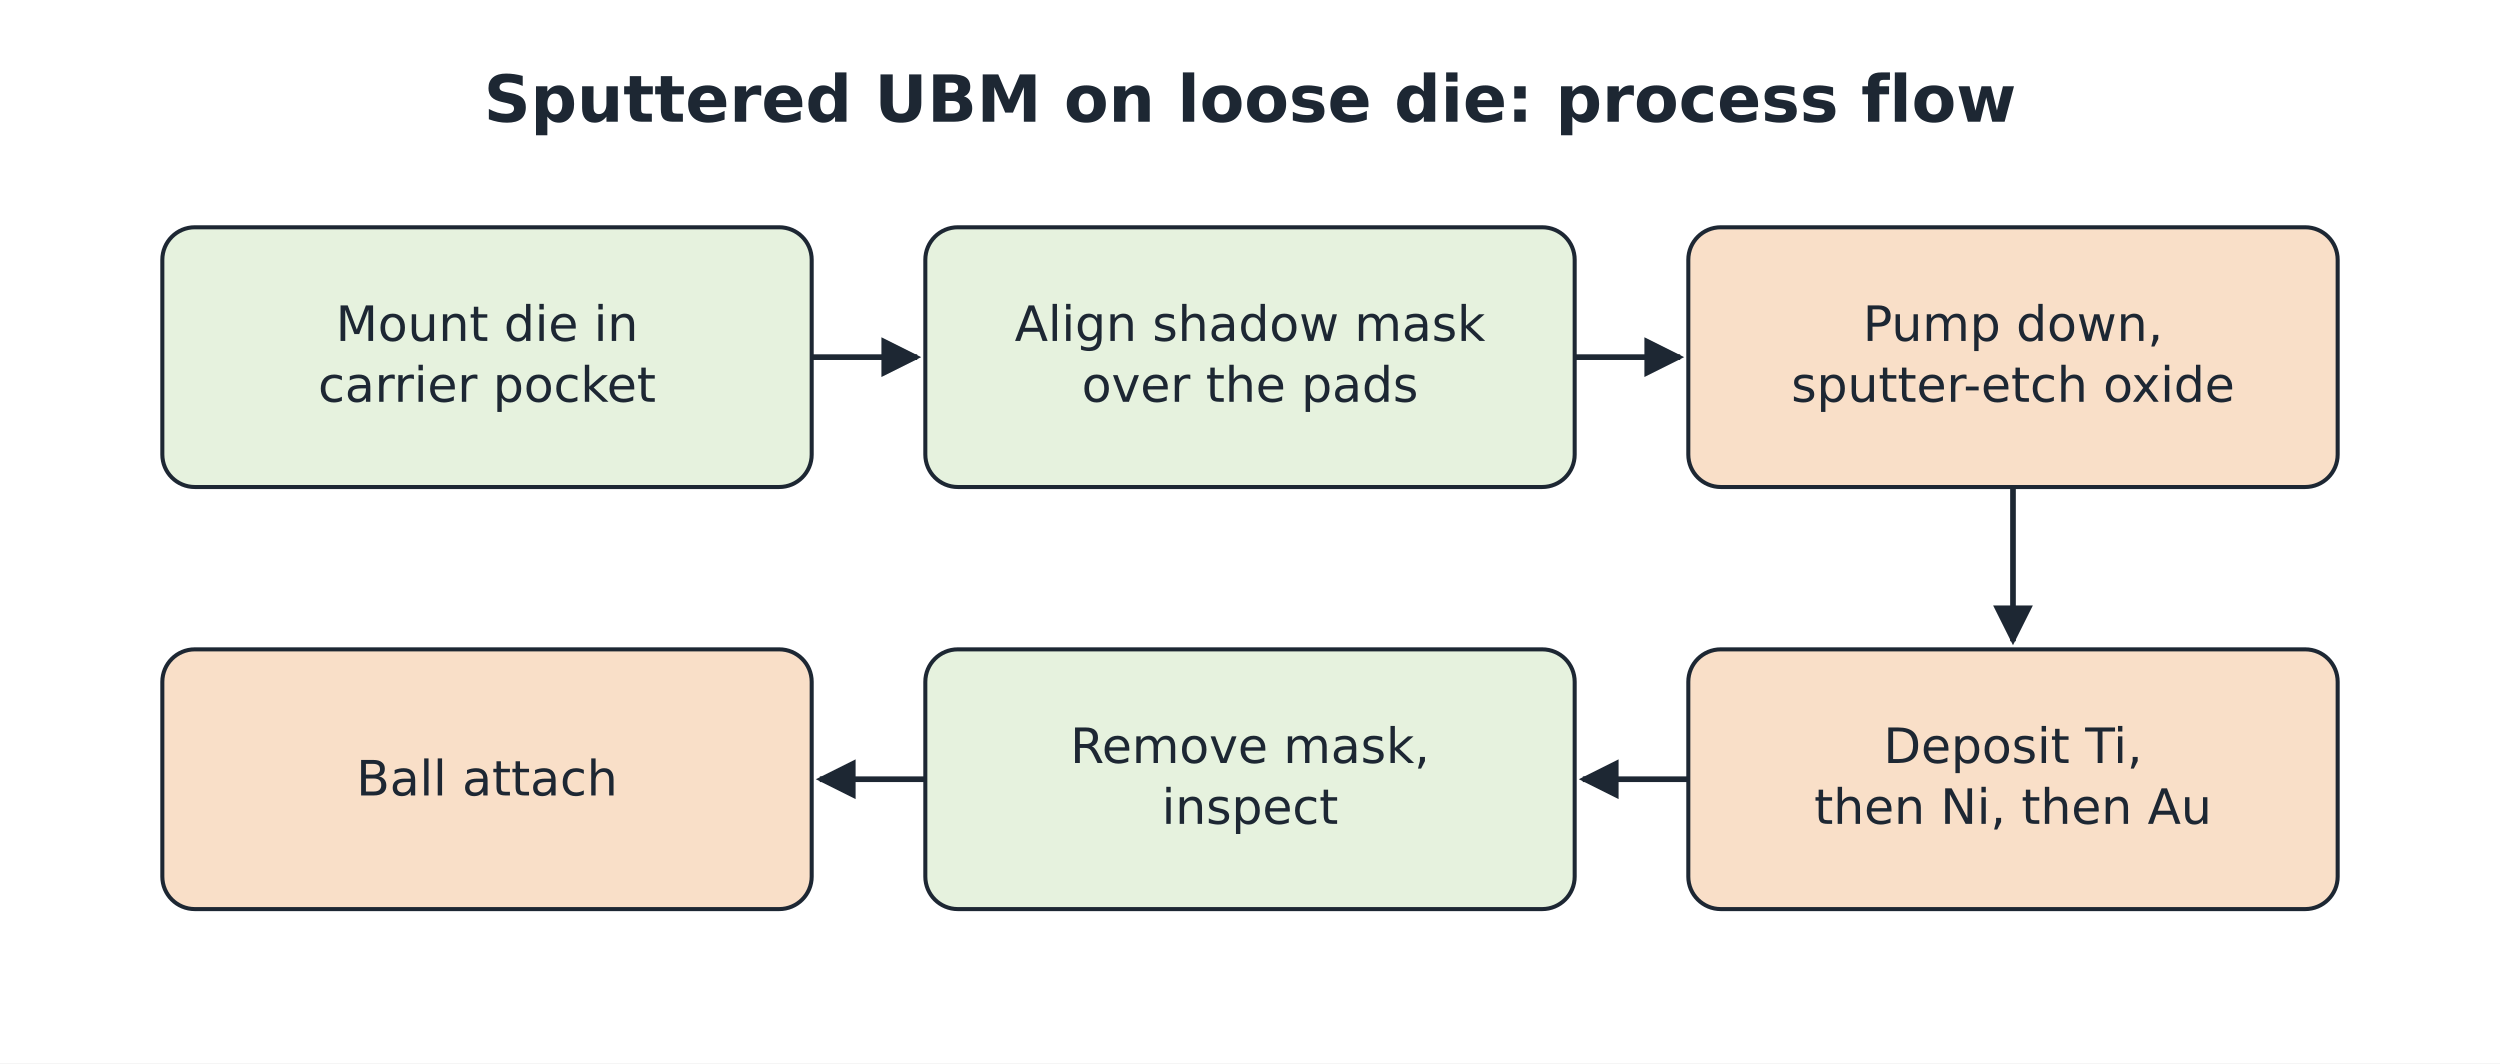
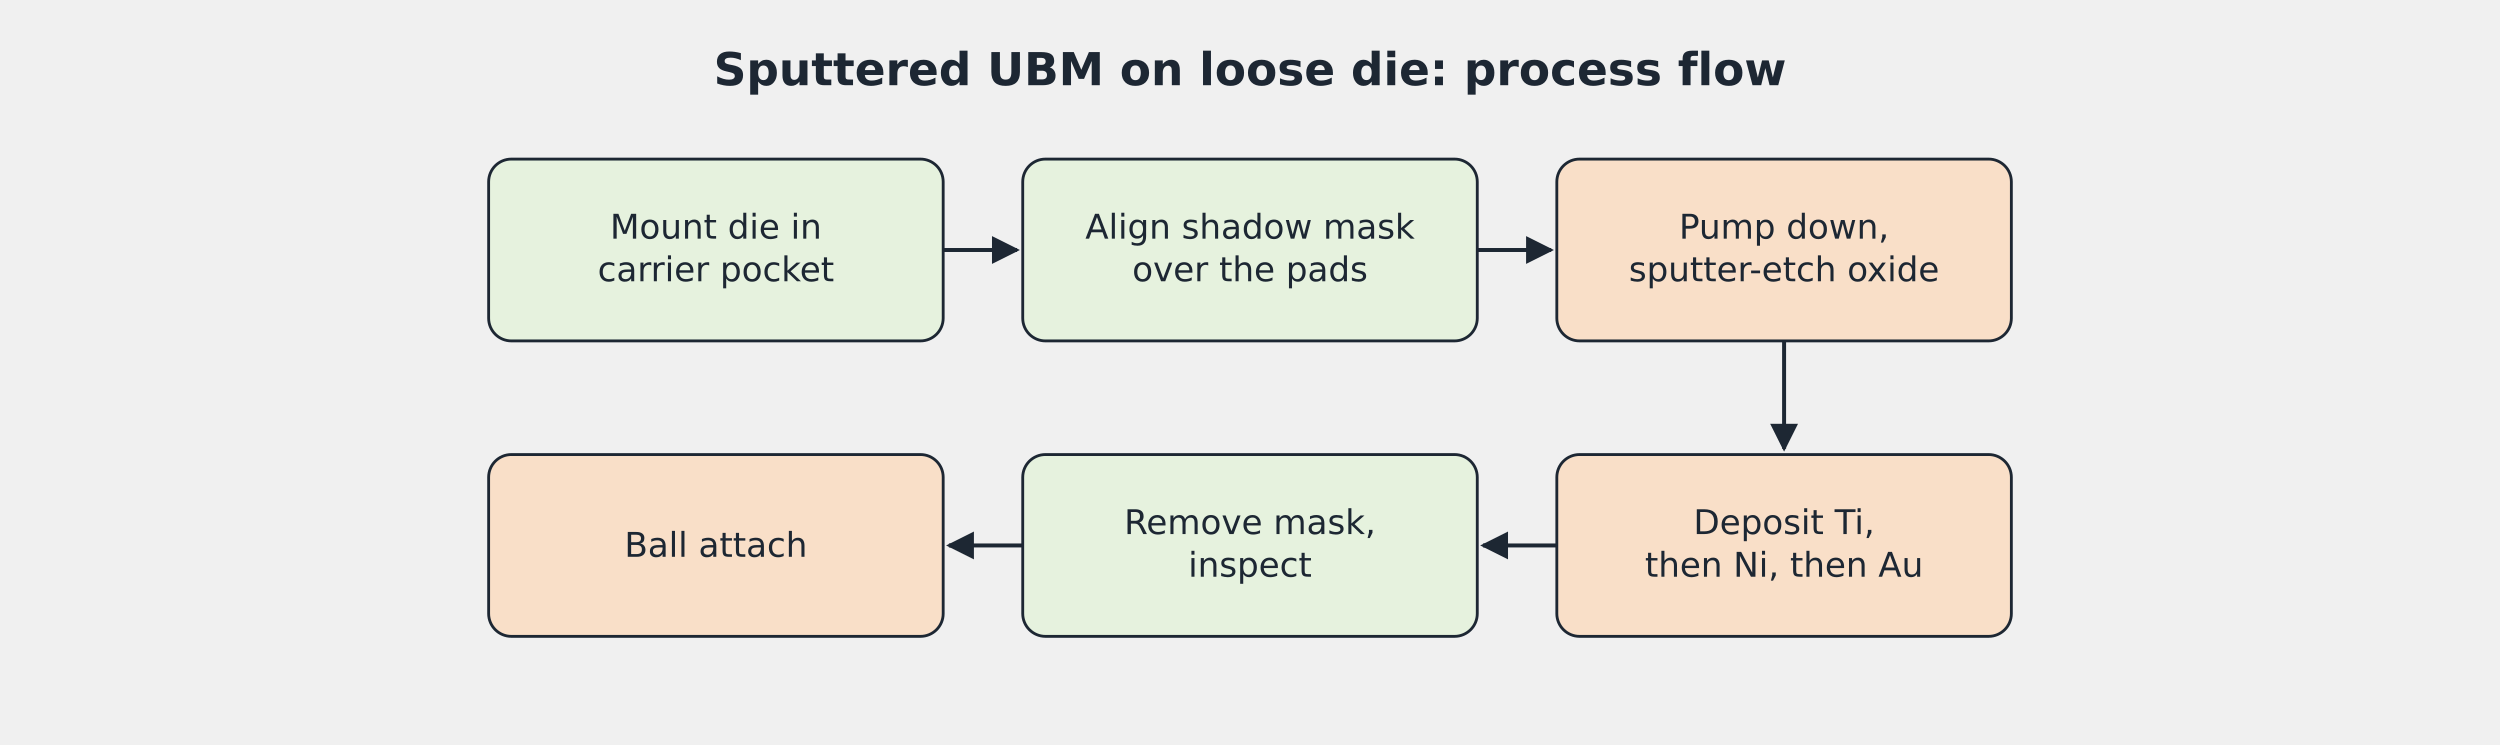
- <svg xmlns="http://www.w3.org/2000/svg" viewBox="0 0 616 262" width="616" height="262" role="img" aria-label="Sputtered UBM on loose die: process flow">
+ <svg xmlns="http://www.w3.org/2000/svg" viewBox="0 0 880 262" width="880" height="262" role="img" aria-label="Sputtered UBM on loose die: process flow">
  <defs>
    <marker id="arr" viewBox="0 0 10 10" refX="9" refY="5" markerWidth="7" markerHeight="7" orient="auto-start-reverse">
      <path d="M0,0 L10,5 L0,10 z" fill="#1d2733" />
    </marker>
  </defs>
-   <rect width="616" height="262" fill="#ffffff" />
  <g transform="translate(0,0)">
-     <text x="308.0" y="30" font-size="16" text-anchor="middle" fill="#1d2733" font-weight="bold" font-family="DejaVu Sans, Arial, Helvetica, sans-serif">Sputtered UBM on loose die: process flow</text>
-     <rect x="40" y="56" width="160" height="64" rx="8" fill="#e6f2de" stroke="#1d2733" stroke-width="1" />
-     <text x="120.0" y="84.0" font-size="12" text-anchor="middle" fill="#1d2733" font-weight="normal" font-family="DejaVu Sans, Arial, Helvetica, sans-serif">Mount die in</text>
-     <text x="120.0" y="99.0" font-size="12" text-anchor="middle" fill="#1d2733" font-weight="normal" font-family="DejaVu Sans, Arial, Helvetica, sans-serif">carrier pocket</text>
-     <rect x="228" y="56" width="160" height="64" rx="8" fill="#e6f2de" stroke="#1d2733" stroke-width="1" />
-     <text x="308.0" y="84.0" font-size="12" text-anchor="middle" fill="#1d2733" font-weight="normal" font-family="DejaVu Sans, Arial, Helvetica, sans-serif">Align shadow mask</text>
-     <text x="308.0" y="99.0" font-size="12" text-anchor="middle" fill="#1d2733" font-weight="normal" font-family="DejaVu Sans, Arial, Helvetica, sans-serif">over the pads</text>
-     <rect x="416" y="56" width="160" height="64" rx="8" fill="#f9dfc8" stroke="#1d2733" stroke-width="1" />
-     <text x="496.0" y="84.0" font-size="12" text-anchor="middle" fill="#1d2733" font-weight="normal" font-family="DejaVu Sans, Arial, Helvetica, sans-serif">Pump down,</text>
-     <text x="496.0" y="99.0" font-size="12" text-anchor="middle" fill="#1d2733" font-weight="normal" font-family="DejaVu Sans, Arial, Helvetica, sans-serif">sputter-etch oxide</text>
-     <rect x="416" y="160" width="160" height="64" rx="8" fill="#f9dfc8" stroke="#1d2733" stroke-width="1" />
-     <text x="496.0" y="188.0" font-size="12" text-anchor="middle" fill="#1d2733" font-weight="normal" font-family="DejaVu Sans, Arial, Helvetica, sans-serif">Deposit Ti,</text>
-     <text x="496.0" y="203.0" font-size="12" text-anchor="middle" fill="#1d2733" font-weight="normal" font-family="DejaVu Sans, Arial, Helvetica, sans-serif">then Ni, then Au</text>
-     <rect x="228" y="160" width="160" height="64" rx="8" fill="#e6f2de" stroke="#1d2733" stroke-width="1" />
-     <text x="308.0" y="188.0" font-size="12" text-anchor="middle" fill="#1d2733" font-weight="normal" font-family="DejaVu Sans, Arial, Helvetica, sans-serif">Remove mask,</text>
-     <text x="308.0" y="203.0" font-size="12" text-anchor="middle" fill="#1d2733" font-weight="normal" font-family="DejaVu Sans, Arial, Helvetica, sans-serif">inspect</text>
-     <rect x="40" y="160" width="160" height="64" rx="8" fill="#f9dfc8" stroke="#1d2733" stroke-width="1" />
-     <text x="120.0" y="196.0" font-size="12" text-anchor="middle" fill="#1d2733" font-weight="normal" font-family="DejaVu Sans, Arial, Helvetica, sans-serif">Ball attach</text>
-     <line x1="200" y1="88.0" x2="226" y2="88.0" stroke="#1d2733" stroke-width="1.4" marker-end="url(#arr)" />
-     <line x1="388" y1="88.0" x2="414" y2="88.0" stroke="#1d2733" stroke-width="1.4" marker-end="url(#arr)" />
-     <line x1="496.0" y1="120" x2="496.0" y2="158" stroke="#1d2733" stroke-width="1.4" marker-end="url(#arr)" />
-     <line x1="416" y1="192.0" x2="390" y2="192.0" stroke="#1d2733" stroke-width="1.4" marker-end="url(#arr)" />
-     <line x1="228" y1="192.0" x2="202" y2="192.0" stroke="#1d2733" stroke-width="1.4" marker-end="url(#arr)" />
+     <text x="440.0" y="30" font-size="16" text-anchor="middle" fill="#1d2733" font-weight="bold" font-family="DejaVu Sans, Arial, Helvetica, sans-serif">Sputtered UBM on loose die: process flow</text>
+     <rect x="172.0" y="56" width="160" height="64" rx="8" fill="#e6f2de" stroke="#1d2733" stroke-width="1" />
+     <text x="252.0" y="84.0" font-size="12" text-anchor="middle" fill="#1d2733" font-weight="normal" font-family="DejaVu Sans, Arial, Helvetica, sans-serif">Mount die in</text>
+     <text x="252.0" y="99.0" font-size="12" text-anchor="middle" fill="#1d2733" font-weight="normal" font-family="DejaVu Sans, Arial, Helvetica, sans-serif">carrier pocket</text>
+     <rect x="360.0" y="56" width="160" height="64" rx="8" fill="#e6f2de" stroke="#1d2733" stroke-width="1" />
+     <text x="440.0" y="84.0" font-size="12" text-anchor="middle" fill="#1d2733" font-weight="normal" font-family="DejaVu Sans, Arial, Helvetica, sans-serif">Align shadow mask</text>
+     <text x="440.0" y="99.0" font-size="12" text-anchor="middle" fill="#1d2733" font-weight="normal" font-family="DejaVu Sans, Arial, Helvetica, sans-serif">over the pads</text>
+     <rect x="548.0" y="56" width="160" height="64" rx="8" fill="#f9dfc8" stroke="#1d2733" stroke-width="1" />
+     <text x="628.0" y="84.0" font-size="12" text-anchor="middle" fill="#1d2733" font-weight="normal" font-family="DejaVu Sans, Arial, Helvetica, sans-serif">Pump down,</text>
+     <text x="628.0" y="99.0" font-size="12" text-anchor="middle" fill="#1d2733" font-weight="normal" font-family="DejaVu Sans, Arial, Helvetica, sans-serif">sputter-etch oxide</text>
+     <rect x="548.0" y="160" width="160" height="64" rx="8" fill="#f9dfc8" stroke="#1d2733" stroke-width="1" />
+     <text x="628.0" y="188.0" font-size="12" text-anchor="middle" fill="#1d2733" font-weight="normal" font-family="DejaVu Sans, Arial, Helvetica, sans-serif">Deposit Ti,</text>
+     <text x="628.0" y="203.0" font-size="12" text-anchor="middle" fill="#1d2733" font-weight="normal" font-family="DejaVu Sans, Arial, Helvetica, sans-serif">then Ni, then Au</text>
+     <rect x="360.0" y="160" width="160" height="64" rx="8" fill="#e6f2de" stroke="#1d2733" stroke-width="1" />
+     <text x="440.0" y="188.0" font-size="12" text-anchor="middle" fill="#1d2733" font-weight="normal" font-family="DejaVu Sans, Arial, Helvetica, sans-serif">Remove mask,</text>
+     <text x="440.0" y="203.0" font-size="12" text-anchor="middle" fill="#1d2733" font-weight="normal" font-family="DejaVu Sans, Arial, Helvetica, sans-serif">inspect</text>
+     <rect x="172.0" y="160" width="160" height="64" rx="8" fill="#f9dfc8" stroke="#1d2733" stroke-width="1" />
+     <text x="252.0" y="196.0" font-size="12" text-anchor="middle" fill="#1d2733" font-weight="normal" font-family="DejaVu Sans, Arial, Helvetica, sans-serif">Ball attach</text>
+     <line x1="332.0" y1="88.0" x2="358.0" y2="88.0" stroke="#1d2733" stroke-width="1.4" marker-end="url(#arr)" />
+     <line x1="520.0" y1="88.0" x2="546.0" y2="88.0" stroke="#1d2733" stroke-width="1.4" marker-end="url(#arr)" />
+     <line x1="628.0" y1="120" x2="628.0" y2="158" stroke="#1d2733" stroke-width="1.4" marker-end="url(#arr)" />
+     <line x1="548.0" y1="192.0" x2="522.0" y2="192.0" stroke="#1d2733" stroke-width="1.4" marker-end="url(#arr)" />
+     <line x1="360.0" y1="192.0" x2="334.0" y2="192.0" stroke="#1d2733" stroke-width="1.4" marker-end="url(#arr)" />
  </g>
</svg>
